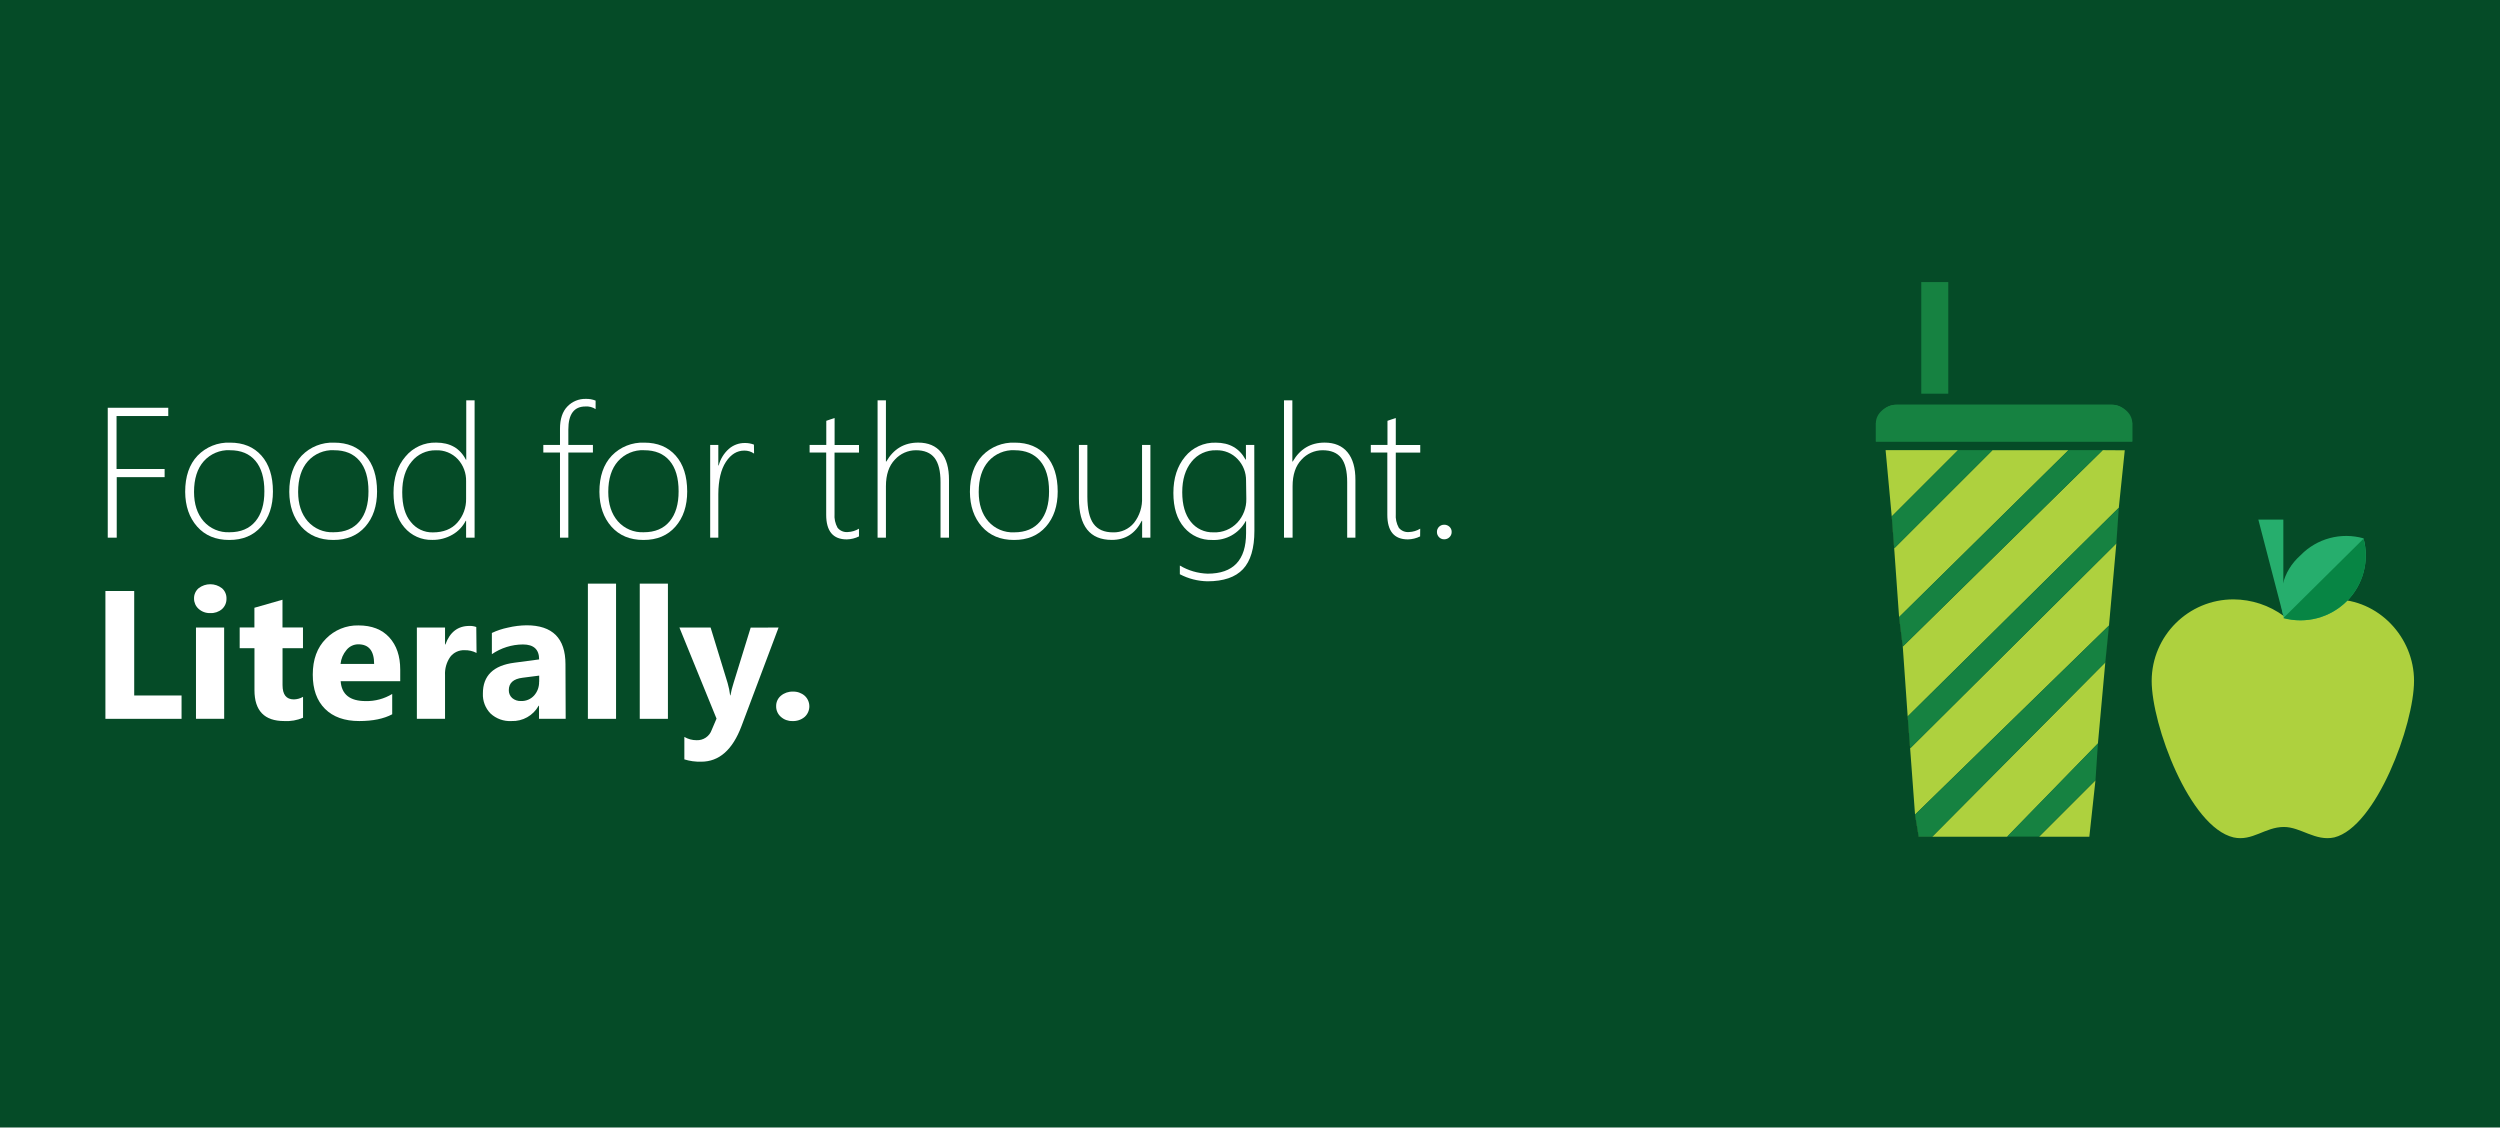
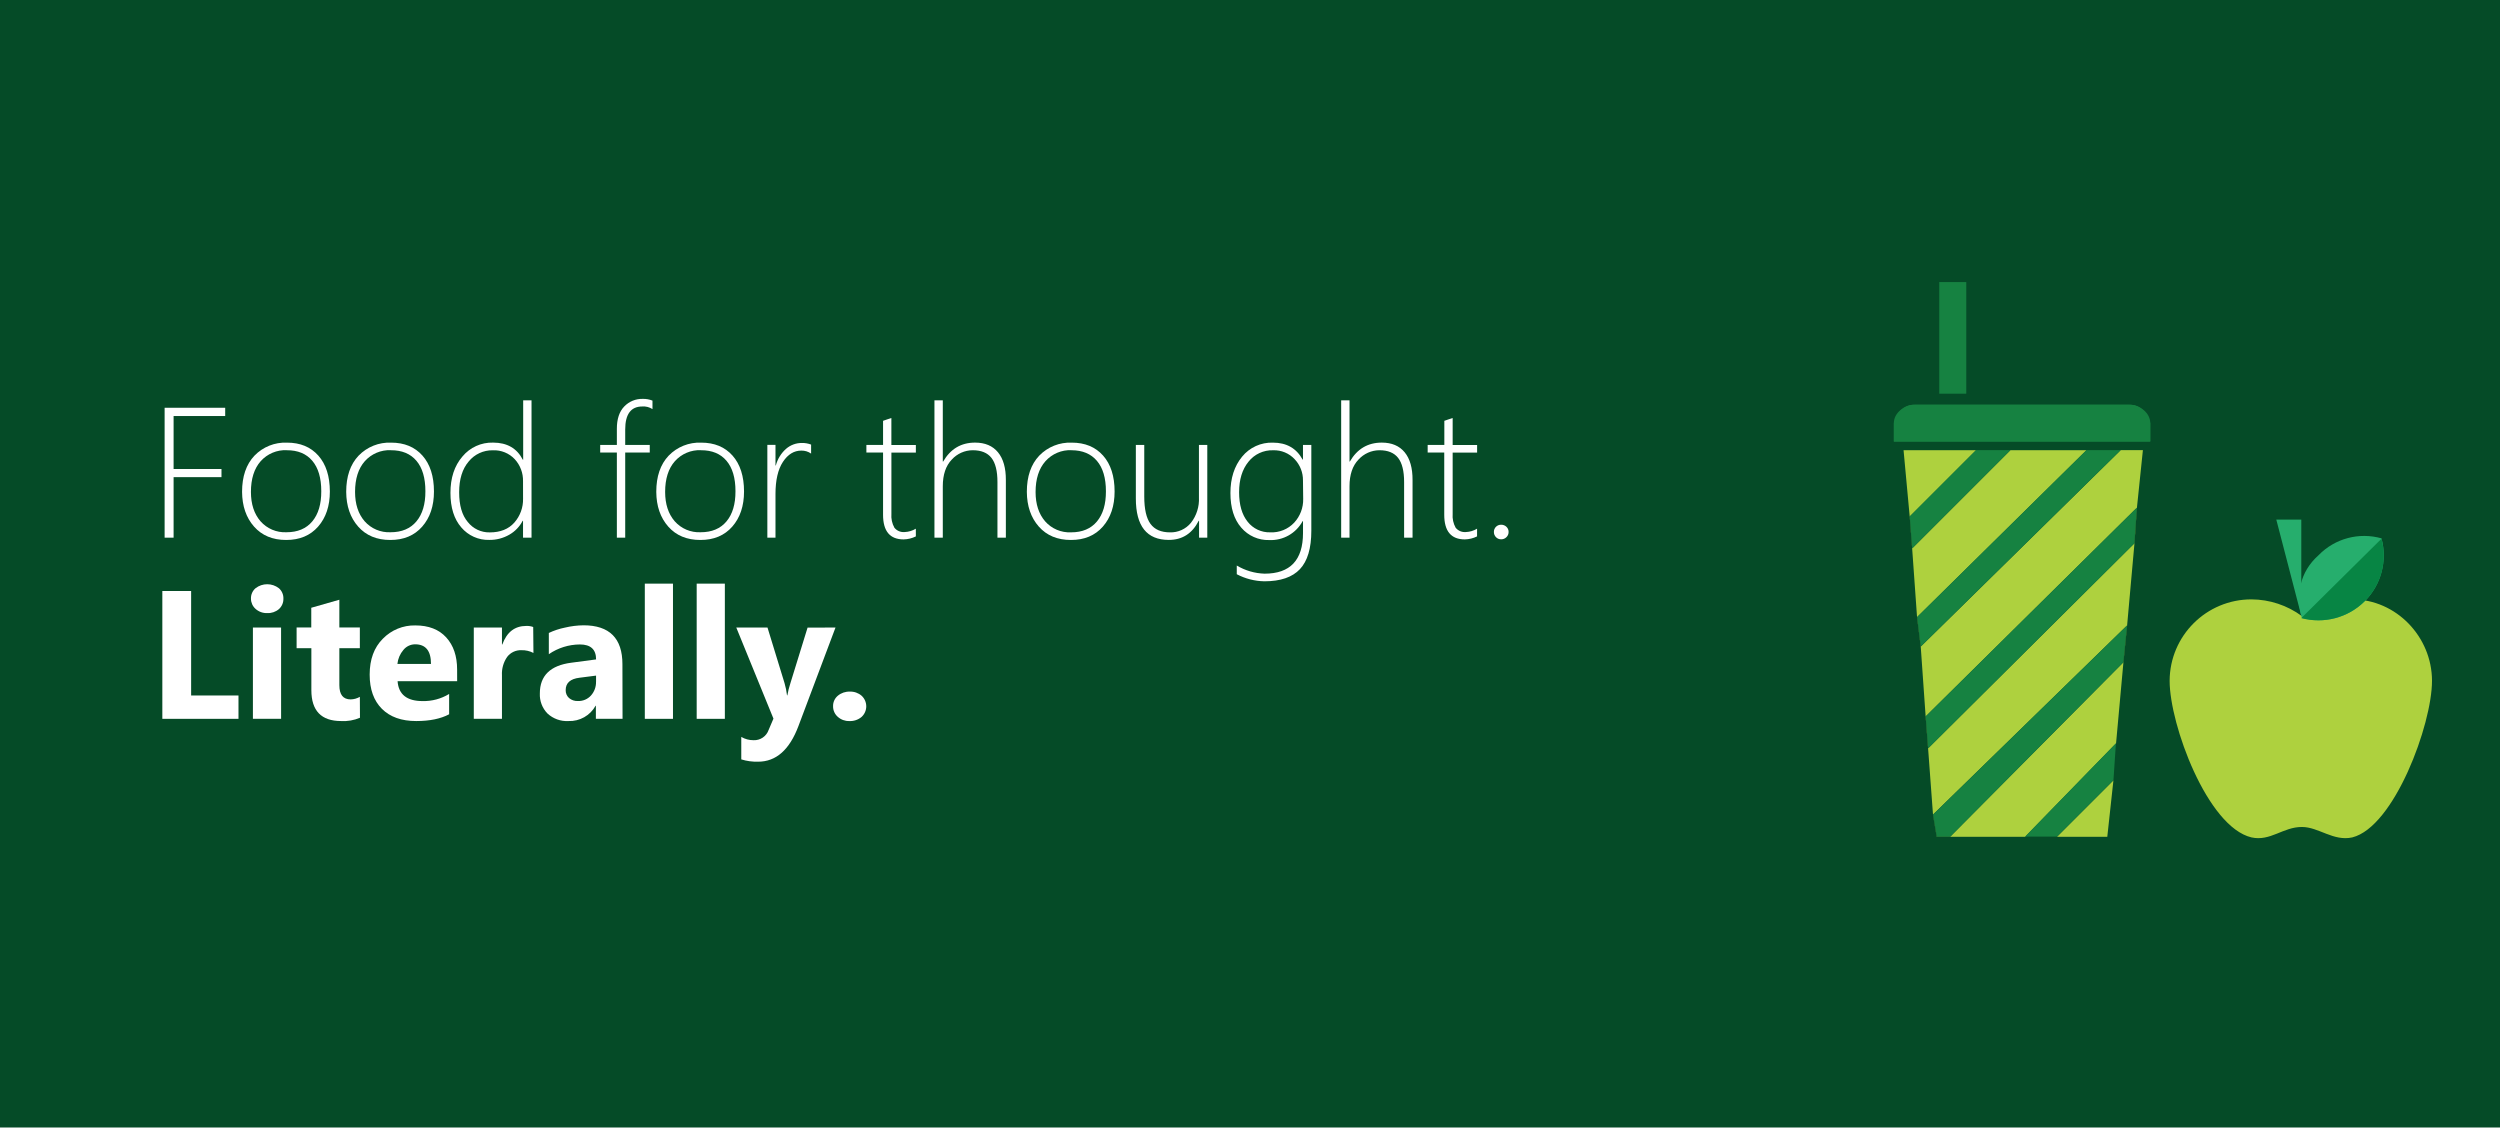
<svg xmlns="http://www.w3.org/2000/svg" id="Layer_1" data-name="Layer 1" viewBox="0 0 835.28 376.7">
  <defs>
    <style>.cls-1{fill:#054b27;}.cls-2{fill:#fff;}.cls-3{fill:#aed13e;}.cls-4{fill:#168241;}.cls-5{fill:#26ae6d;}.cls-6{fill:#078544;}</style>
  </defs>
  <rect class="cls-1" width="835.28" height="376.7" />
-   <path class="cls-2" d="M38.94,139V156.7H55v2.72h-16v20.22h-3V136.24H56.22V139Z" />
-   <path class="cls-2" d="M76.6,180.41q-6.78,0-10.73-4.47t-4-11.61q0-7.72,4.13-12.08a14.3,14.3,0,0,1,10.88-4.36q6.63,0,10.47,4.33t3.84,12q0,7.24-3.92,11.72T76.6,180.41Zm.21-30a11.06,11.06,0,0,0-8.73,3.69q-3.25,3.69-3.25,10.26,0,6.08,3.18,9.78a10.86,10.86,0,0,0,8.69,3.69q5.6,0,8.63-3.63t3-10.08q0-6.63-3-10.17T76.81,150.43Z" />
-   <path class="cls-2" d="M111.38,180.41q-6.78,0-10.73-4.47t-4-11.61q0-7.72,4.13-12.08a14.3,14.3,0,0,1,10.88-4.36q6.63,0,10.47,4.33t3.85,12q0,7.24-3.92,11.72T111.38,180.41Zm.21-30a11.06,11.06,0,0,0-8.73,3.69q-3.25,3.69-3.25,10.26,0,6.08,3.18,9.78a10.86,10.86,0,0,0,8.69,3.69q5.6,0,8.63-3.63t3-10.08q0-6.63-3-10.17T111.59,150.43Z" />
-   <path class="cls-2" d="M155.73,179.65V174h-.12a11.31,11.31,0,0,1-4.48,4.66,13.06,13.06,0,0,1-6.69,1.73,11.79,11.79,0,0,1-9.34-4.18q-3.62-4.18-3.62-11.53,0-7.51,4-12.15a12.82,12.82,0,0,1,10.25-4.65q7,0,9.93,5.72h.12V133.75h2.79v45.89Zm0-18.86a10.52,10.52,0,0,0-2.74-7.34,9.47,9.47,0,0,0-7.37-3,10.11,10.11,0,0,0-8.05,3.74q-3.18,3.74-3.18,10.28t2.86,9.91a9.09,9.09,0,0,0,7.37,3.5q5.3,0,8.2-3.28a11.66,11.66,0,0,0,2.91-8Z" />
-   <path class="cls-2" d="M199,136.69a5.45,5.45,0,0,0-3.39-.88q-5.72,0-5.72,7.69v5.15h8.21v2.54h-8.21v28.46h-2.79V151.19h-5.57v-2.54h5.57v-5.39q0-4.9,2.47-7.45a8.23,8.23,0,0,1,6.16-2.54,8.13,8.13,0,0,1,3.27.58Z" />
-   <path class="cls-2" d="M215,180.41q-6.78,0-10.73-4.47t-4-11.61q0-7.72,4.13-12.08a14.3,14.3,0,0,1,10.88-4.36q6.63,0,10.47,4.33t3.85,12q0,7.24-3.92,11.72T215,180.41Zm.21-30a11.06,11.06,0,0,0-8.73,3.69q-3.25,3.69-3.25,10.26,0,6.08,3.18,9.78a10.86,10.86,0,0,0,8.69,3.69q5.6,0,8.63-3.63t3-10.08q0-6.63-3-10.17T215.19,150.43Z" />
-   <path class="cls-2" d="M251.94,151.55a5.46,5.46,0,0,0-3.27-1q-3.66,0-6.14,3.78T240,165.09v14.56h-2.72v-31H240v6.87h.12a11.28,11.28,0,0,1,3.36-5.51,8,8,0,0,1,5.33-2,8.26,8.26,0,0,1,3.09.54Z" />
-   <path class="cls-2" d="M287,179.22a9.63,9.63,0,0,1-4.09,1q-6.87,0-6.87-8.23V151.19H270.5v-2.54h5.57V140.6l1.39-.48c.48-.14.95-.29,1.39-.45v9H287v2.54h-8.17v20.46a8.24,8.24,0,0,0,1,4.65,3.91,3.91,0,0,0,3.44,1.44,7.69,7.69,0,0,0,3.72-1.12Z" />
-   <path class="cls-2" d="M314.24,179.65V161.06q0-5.51-2-8.07T306,150.43a9.51,9.51,0,0,0-7,3.12q-3,3.12-3,8.93v17.17h-2.79V133.75H296v20.46h.12q3.66-6.33,10.66-6.33,5,0,7.66,3.24t2.63,9.29v19.22Z" />
-   <path class="cls-2" d="M338.79,180.41q-6.78,0-10.73-4.47t-4-11.61q0-7.72,4.13-12.08a14.3,14.3,0,0,1,10.88-4.36q6.63,0,10.47,4.33t3.85,12q0,7.24-3.92,11.72T338.79,180.41Zm.21-30a11.06,11.06,0,0,0-8.73,3.69Q327,157.82,327,164.39q0,6.08,3.18,9.78a10.86,10.86,0,0,0,8.69,3.69q5.6,0,8.63-3.63t3-10.08q0-6.63-3-10.17T339,150.43Z" />
-   <path class="cls-2" d="M381.6,179.65V174h-.12q-3.24,6.39-10,6.39-11,0-11-13.83V148.65h2.82v17.23q0,6.3,2.07,9.14t6.52,2.85a8.73,8.73,0,0,0,7-3.18,12.72,12.72,0,0,0,2.68-8.48V148.65h2.79v31Z" />
-   <path class="cls-2" d="M419.11,177.35q0,8.75-3.81,12.81t-11.87,4.06a20.69,20.69,0,0,1-9.23-2.36v-2.91a19.22,19.22,0,0,0,9.29,2.72q12.84,0,12.84-13.56v-4h-.12A12.06,12.06,0,0,1,405,180.41a11.82,11.82,0,0,1-9.34-4.15q-3.62-4.15-3.62-11.56t3.9-12.11a12.74,12.74,0,0,1,10.29-4.69q6.84,0,9.93,5.66h.12v-4.9h2.79Zm-2.79-16.8a10.13,10.13,0,0,0-2.77-7.11,9.38,9.38,0,0,0-7.22-3,10.08,10.08,0,0,0-8.23,3.84Q395,158.12,395,164.45t2.86,9.88a9.25,9.25,0,0,0,7.55,3.53,10.27,10.27,0,0,0,8-3.24,11.31,11.31,0,0,0,3-7.93Z" />
-   <path class="cls-2" d="M450.11,179.65V161.06q0-5.51-2-8.07t-6.24-2.56a9.51,9.51,0,0,0-7,3.12q-3,3.12-3,8.93v17.17H429V133.75h2.79v20.46h.12q3.66-6.33,10.66-6.33,5,0,7.66,3.24t2.63,9.29v19.22Z" />
-   <path class="cls-2" d="M474.48,179.22a9.63,9.63,0,0,1-4.09,1q-6.87,0-6.87-8.23V151.19H458v-2.54h5.57V140.6l1.39-.48c.48-.14.95-.29,1.39-.45v9h8.17v2.54h-8.17v20.46a8.24,8.24,0,0,0,1,4.65,3.91,3.91,0,0,0,3.44,1.44,7.69,7.69,0,0,0,3.72-1.12Z" />
-   <path class="cls-2" d="M482.53,180.19a2.32,2.32,0,0,1-1.73-.71,2.4,2.4,0,0,1-.7-1.74,2.33,2.33,0,0,1,.7-1.74,2.38,2.38,0,0,1,1.73-.68,2.48,2.48,0,0,1,1.76.68,2.28,2.28,0,0,1,.73,1.74,2.34,2.34,0,0,1-.73,1.74A2.42,2.42,0,0,1,482.53,180.19Z" />
-   <path class="cls-2" d="M60.66,240.17H35.22V197.46h9.62v34.91H60.66Z" />
-   <path class="cls-2" d="M70.25,204.84a5.5,5.5,0,0,1-3.9-1.42A4.56,4.56,0,0,1,64.83,200a4.4,4.4,0,0,1,1.52-3.46,6.37,6.37,0,0,1,7.82,0,4.41,4.41,0,0,1,1.5,3.46,4.54,4.54,0,0,1-1.5,3.51A5.59,5.59,0,0,1,70.25,204.84Zm4.65,35.33H65.48v-30.5h9.41Z" />
-   <path class="cls-2" d="M101.25,239.81a13.91,13.91,0,0,1-6.28,1.1q-9.95,0-9.95-10.33v-14H80.08v-6.94H85v-6.58l9.38-2.68v9.26h6.85v6.94H94.4v12.33q0,4.77,3.78,4.77a6.37,6.37,0,0,0,3.07-.86Z" />
-   <path class="cls-2" d="M133.72,227.6h-19.9q.47,6.64,8.37,6.64a16.34,16.34,0,0,0,8.85-2.38v6.79q-4.23,2.26-11,2.26-7.39,0-11.47-4.09T104.5,225.4q0-7.6,4.41-12a14.68,14.68,0,0,1,10.84-4.44q6.67,0,10.32,4t3.65,10.75ZM125,221.82q0-6.55-5.3-6.55a5.06,5.06,0,0,0-3.92,1.88,8.52,8.52,0,0,0-2,4.68Z" />
-   <path class="cls-2" d="M159.22,218.16a8.17,8.17,0,0,0-4-.92,5.71,5.71,0,0,0-4.8,2.25,9.81,9.81,0,0,0-1.73,6.12v14.56h-9.41v-30.5h9.41v5.66h.12q2.23-6.19,8-6.2a6.07,6.07,0,0,1,2.32.36Z" />
-   <path class="cls-2" d="M189,240.17h-8.91v-4.38h-.12a9.94,9.94,0,0,1-9.08,5.12,9.5,9.5,0,0,1-7-2.52,9,9,0,0,1-2.55-6.72q0-8.88,10.51-10.25l8.28-1.1q0-5-5.42-5a18.49,18.49,0,0,0-10.37,3.25v-7.09a23.34,23.34,0,0,1,5.38-1.79,28.3,28.3,0,0,1,6.21-.77q13,0,13,13Zm-8.85-12.39v-2.05l-5.54.71Q170,227,170,230.58a3.42,3.42,0,0,0,1.12,2.64,4.29,4.29,0,0,0,3,1,5.57,5.57,0,0,0,4.32-1.83A6.62,6.62,0,0,0,180.12,227.78Z" />
-   <path class="cls-2" d="M205.83,240.17h-9.41V195h9.41Z" />
-   <path class="cls-2" d="M223.16,240.17h-9.41V195h9.41Z" />
-   <path class="cls-2" d="M260.13,209.67l-12.39,32.94q-4.47,11.88-13.46,11.88a17.27,17.27,0,0,1-5.63-.77v-7.51a7.92,7.92,0,0,0,4.08,1.1,5.1,5.1,0,0,0,5.06-3.43l1.61-3.78L227,209.67h10.42l5.69,18.56a24.17,24.17,0,0,1,.83,4.08h.12a28.47,28.47,0,0,1,1-4l5.75-18.62Z" />
-   <path class="cls-2" d="M264.74,240.91a5.49,5.49,0,0,1-3.87-1.43,4.59,4.59,0,0,1-1.55-3.51,4.43,4.43,0,0,1,1.59-3.52,5.88,5.88,0,0,1,4-1.37,5.66,5.66,0,0,1,3.95,1.38,4.79,4.79,0,0,1,0,7.06A5.9,5.9,0,0,1,264.74,240.91Z" />
-   <path class="cls-3" d="M707.09,181.55,638.23,250l-.82-10.66,70.5-69.68Zm-3.69,39.76-57.8,58.21H641.1l-1.23-7.38L704.63,209Zm-.87-70.91L635.77,216l-1.23-9.84,56.57-55.75H665.7L632.9,183.19l-.82-10.66,22.13-22.13H630l2.05,22.13.82,10.66,1.64,23,1.23,9.84,1.64,23.36.82,10.66,1.64,22.14,1.23,7.38h57l2.05-18.86-18.86,18.86H670.61l30.33-31.15-.23,3.51.23-3.51,2.46-27.05,1.23-12.3,2.46-27.46.82-11.89,2-19.27Z" />
-   <polygon class="cls-4" points="641.1 279.51 645.61 279.51 703.4 221.31 704.63 209.01 639.87 272.13 641.1 279.51" />
-   <polygon class="cls-4" points="700.13 260.66 700.13 260.66 700.71 251.88 700.13 260.66" />
-   <polygon class="cls-4" points="670.61 279.51 681.27 279.51 700.13 260.66 700.71 251.87 700.95 248.36 670.61 279.51" />
-   <polygon class="cls-4" points="638.23 250 707.09 181.55 707.91 169.66 637.41 239.34 638.23 250" />
-   <polygon class="cls-4" points="635.77 215.98 702.53 150.4 691.11 150.4 634.54 206.14 635.77 215.98" />
-   <polygon class="cls-4" points="632.9 183.19 665.7 150.4 654.22 150.4 632.08 172.53 632.9 183.19" />
-   <rect class="cls-4" x="641.92" y="94.24" width="9.02" height="37.3" />
-   <path class="cls-4" d="M712.42,141.38v6.15H626.75v-6.15c0-3.51,3.57-6.15,7.14-6.15h72.28a5.71,5.71,0,0,1,5.35,5.27.86.86,0,0,1,.89.88" />
-   <path class="cls-4" d="M626.75,141.38v6.15h85.67v-6.15c0-3.51-3.57-6.15-7.14-6.15H633a5.71,5.71,0,0,0-5.35,5.27.86.86,0,0,0-.89.88" />
-   <path class="cls-3" d="M779.91,200.26c-6.31,0-12.62,2.09-16.83,5.58a28.64,28.64,0,0,0-16.83-5.58,27.31,27.31,0,0,0-27.35,27.21c0,14.65,12.62,48.83,27.35,52.32,6.31,1.39,10.52-3.49,16.83-3.49,5.61,0,10.52,4.88,16.83,3.49,14-3.49,26.65-37.67,26.65-52.32s-11.92-27.21-26.65-27.21" />
-   <polygon class="cls-5" points="762.89 205.72 762.89 173.61 754.54 173.61 762.89 205.72" />
-   <path class="cls-5" d="M768.67,185.49c-6.31,5.6-7.71,13.31-5.6,21a21.71,21.71,0,0,0,26.62-26.62,21.24,21.24,0,0,0-21,5.6" />
-   <path class="cls-6" d="M762.89,206.52A22,22,0,0,0,784,200.95,21.38,21.38,0,0,0,789.67,180Z" />
+   <path class="cls-2" d="M58,139V156.7H74v2.72H58v20.22H55V136.24H75.24V139Z" />
+   <path class="cls-2" d="M95.61,180.41q-6.78,0-10.73-4.47t-4-11.61q0-7.72,4.13-12.08a14.3,14.3,0,0,1,10.88-4.36q6.63,0,10.47,4.33t3.85,12q0,7.24-3.92,11.72T95.61,180.41Zm.21-30a11.06,11.06,0,0,0-8.73,3.69q-3.25,3.69-3.25,10.26,0,6.08,3.18,9.78a10.86,10.86,0,0,0,8.69,3.69q5.6,0,8.63-3.63t3-10.08q0-6.63-3-10.17T95.83,150.43Z" />
+   <path class="cls-2" d="M130.4,180.41q-6.78,0-10.73-4.47t-4-11.61q0-7.72,4.13-12.08a14.3,14.3,0,0,1,10.88-4.36q6.63,0,10.47,4.33t3.84,12q0,7.24-3.92,11.72T130.4,180.41Zm.21-30a11.06,11.06,0,0,0-8.73,3.69q-3.25,3.69-3.25,10.26,0,6.08,3.18,9.78a10.86,10.86,0,0,0,8.69,3.69q5.6,0,8.63-3.63t3-10.08q0-6.63-3-10.17T130.61,150.43Z" />
+   <path class="cls-2" d="M174.75,179.65V174h-.12a11.32,11.32,0,0,1-4.48,4.66,13.07,13.07,0,0,1-6.69,1.73,11.78,11.78,0,0,1-9.34-4.18q-3.62-4.18-3.62-11.53,0-7.51,4-12.15a12.82,12.82,0,0,1,10.25-4.65q7,0,9.93,5.72h.12V133.75h2.79v45.89Zm0-18.86a10.52,10.52,0,0,0-2.74-7.34,9.47,9.47,0,0,0-7.37-3,10.11,10.11,0,0,0-8.05,3.74q-3.18,3.74-3.18,10.28t2.86,9.91a9.09,9.09,0,0,0,7.37,3.5q5.3,0,8.21-3.28a11.66,11.66,0,0,0,2.91-8Z" />
+   <path class="cls-2" d="M218,136.69a5.45,5.45,0,0,0-3.39-.88q-5.72,0-5.72,7.69v5.15h8.2v2.54h-8.2v28.46h-2.79V151.19h-5.57v-2.54h5.57v-5.39q0-4.9,2.47-7.45a8.23,8.23,0,0,1,6.16-2.54,8.12,8.12,0,0,1,3.27.58Z" />
+   <path class="cls-2" d="M234,180.41q-6.78,0-10.73-4.47t-4-11.61q0-7.72,4.13-12.08a14.3,14.3,0,0,1,10.88-4.36q6.63,0,10.47,4.33t3.84,12q0,7.24-3.92,11.72T234,180.41Zm.21-30a11.06,11.06,0,0,0-8.73,3.69q-3.25,3.69-3.25,10.26,0,6.08,3.18,9.78a10.86,10.86,0,0,0,8.69,3.69q5.6,0,8.63-3.63t3-10.08q0-6.63-3-10.17T234.21,150.43Z" />
+   <path class="cls-2" d="M271,151.55a5.47,5.47,0,0,0-3.27-1q-3.67,0-6.15,3.78t-2.48,10.75v14.56h-2.72v-31h2.72v6.87h.12a11.28,11.28,0,0,1,3.36-5.51,8,8,0,0,1,5.33-2,8.26,8.26,0,0,1,3.09.54Z" />
+   <path class="cls-2" d="M306,179.22a9.62,9.62,0,0,1-4.09,1q-6.87,0-6.87-8.23V151.19h-5.57v-2.54h5.57V140.6l1.39-.48q.73-.21,1.39-.45v9H306v2.54h-8.17v20.46a8.23,8.23,0,0,0,1,4.65,3.91,3.91,0,0,0,3.44,1.44,7.68,7.68,0,0,0,3.72-1.12Z" />
+   <path class="cls-2" d="M333.26,179.65V161.06q0-5.51-2-8.07T325,150.43a9.51,9.51,0,0,0-7,3.12q-3,3.12-3,8.93v17.17h-2.79V133.75H315v20.46h.12q3.66-6.33,10.66-6.33,5,0,7.66,3.24t2.63,9.29v19.22Z" />
+   <path class="cls-2" d="M357.81,180.41q-6.78,0-10.73-4.47t-4-11.61q0-7.72,4.13-12.08a14.3,14.3,0,0,1,10.88-4.36q6.63,0,10.47,4.33t3.84,12q0,7.24-3.92,11.72T357.81,180.41Zm.21-30a11.06,11.06,0,0,0-8.73,3.69Q346,157.82,346,164.39q0,6.08,3.18,9.78a10.86,10.86,0,0,0,8.69,3.69q5.6,0,8.63-3.63t3-10.08q0-6.63-3-10.17T358,150.43Z" />
+   <path class="cls-2" d="M400.62,179.65V174h-.12q-3.24,6.39-10,6.39-11,0-11-13.83V148.65h2.81v17.23q0,6.3,2.07,9.14t6.52,2.85a8.73,8.73,0,0,0,7-3.18,12.72,12.72,0,0,0,2.68-8.48V148.65h2.79v31Z" />
+   <path class="cls-2" d="M438.13,177.35q0,8.75-3.81,12.81t-11.87,4.06a20.69,20.69,0,0,1-9.23-2.36v-2.91a19.22,19.22,0,0,0,9.29,2.72q12.83,0,12.84-13.56v-4h-.12a12.06,12.06,0,0,1-11.17,6.33,11.82,11.82,0,0,1-9.34-4.15q-3.62-4.15-3.62-11.56T415,152.58a12.73,12.73,0,0,1,10.29-4.69q6.84,0,9.93,5.66h.12v-4.9h2.79Zm-2.79-16.8a10.13,10.13,0,0,0-2.77-7.11,9.38,9.38,0,0,0-7.22-3,10.08,10.08,0,0,0-8.23,3.84Q414,158.12,414,164.45t2.86,9.88a9.25,9.25,0,0,0,7.55,3.53,10.27,10.27,0,0,0,8-3.24,11.32,11.32,0,0,0,3-7.93Z" />
+   <path class="cls-2" d="M469.13,179.65V161.06q0-5.51-2-8.07t-6.24-2.56a9.51,9.51,0,0,0-7,3.12q-3,3.12-3,8.93v17.17h-2.79V133.75h2.79v20.46H451q3.66-6.33,10.66-6.33,5,0,7.66,3.24t2.63,9.29v19.22Z" />
+   <path class="cls-2" d="M493.5,179.22a9.62,9.62,0,0,1-4.09,1q-6.87,0-6.87-8.23V151.19H477v-2.54h5.57V140.6l1.39-.48q.73-.21,1.39-.45v9h8.17v2.54h-8.17v20.46a8.23,8.23,0,0,0,1,4.65,3.91,3.91,0,0,0,3.44,1.44,7.68,7.68,0,0,0,3.72-1.12Z" />
+   <path class="cls-2" d="M501.55,180.19a2.32,2.32,0,0,1-1.72-.71,2.39,2.39,0,0,1-.7-1.74,2.33,2.33,0,0,1,.7-1.74,2.37,2.37,0,0,1,1.72-.68,2.48,2.48,0,0,1,1.76.68,2.28,2.28,0,0,1,.73,1.74,2.34,2.34,0,0,1-.73,1.74A2.42,2.42,0,0,1,501.55,180.19Z" />
+   <path class="cls-2" d="M79.68,240.17H54.24V197.46h9.62v34.91H79.68Z" />
+   <path class="cls-2" d="M89.27,204.84a5.49,5.49,0,0,1-3.9-1.42A4.55,4.55,0,0,1,83.85,200a4.39,4.39,0,0,1,1.52-3.46,6.37,6.37,0,0,1,7.82,0,4.42,4.42,0,0,1,1.5,3.46,4.54,4.54,0,0,1-1.5,3.51A5.59,5.59,0,0,1,89.27,204.84Zm4.65,35.33H84.5v-30.5h9.41Z" />
+   <path class="cls-2" d="M120.27,239.81a13.92,13.92,0,0,1-6.29,1.1q-9.95,0-9.95-10.33v-14H99.1v-6.94H104v-6.58l9.38-2.68v9.26h6.85v6.94h-6.85v12.33q0,4.77,3.78,4.77a6.38,6.38,0,0,0,3.07-.86Z" />
+   <path class="cls-2" d="M152.74,227.6h-19.9q.48,6.64,8.37,6.64a16.34,16.34,0,0,0,8.85-2.38v6.79q-4.23,2.26-11,2.26-7.39,0-11.47-4.09t-4.08-11.42q0-7.6,4.41-12a14.68,14.68,0,0,1,10.84-4.44q6.67,0,10.32,4t3.65,10.75ZM144,221.82q0-6.55-5.3-6.55a5.06,5.06,0,0,0-3.92,1.88,8.52,8.52,0,0,0-2,4.68Z" />
+   <path class="cls-2" d="M178.23,218.16a8.16,8.16,0,0,0-4-.92,5.71,5.71,0,0,0-4.79,2.25,9.81,9.81,0,0,0-1.73,6.12v14.56h-9.41v-30.5h9.41v5.66h.12q2.24-6.19,8-6.2a6.06,6.06,0,0,1,2.32.36Z" />
+   <path class="cls-2" d="M208,240.17h-8.91v-4.38H199a9.94,9.94,0,0,1-9.08,5.12,9.5,9.5,0,0,1-7-2.52,9,9,0,0,1-2.55-6.72q0-8.88,10.51-10.25l8.28-1.1q0-5-5.42-5a18.5,18.5,0,0,0-10.37,3.25v-7.09a23.36,23.36,0,0,1,5.38-1.79,28.29,28.29,0,0,1,6.21-.77q13,0,13,13Zm-8.85-12.39v-2.05l-5.54.71Q189,227,189,230.58a3.42,3.42,0,0,0,1.12,2.64,4.29,4.29,0,0,0,3,1,5.58,5.58,0,0,0,4.32-1.83A6.62,6.62,0,0,0,199.14,227.78Z" />
+   <path class="cls-2" d="M224.85,240.17h-9.41V195h9.41Z" />
+   <path class="cls-2" d="M242.18,240.17h-9.41V195h9.41Z" />
+   <path class="cls-2" d="M279.15,209.67l-12.39,32.94q-4.47,11.88-13.46,11.88a17.26,17.26,0,0,1-5.63-.77v-7.51a7.92,7.92,0,0,0,4.08,1.1,5.1,5.1,0,0,0,5.06-3.43l1.61-3.78L246,209.67h10.43l5.69,18.56a24.08,24.08,0,0,1,.83,4.08h.12a28.49,28.49,0,0,1,1-4l5.75-18.62Z" />
+   <path class="cls-2" d="M283.76,240.91a5.49,5.49,0,0,1-3.87-1.43,4.6,4.6,0,0,1-1.55-3.51,4.43,4.43,0,0,1,1.59-3.52,5.88,5.88,0,0,1,4-1.37,5.66,5.66,0,0,1,3.95,1.38,4.8,4.8,0,0,1,0,7.06A5.9,5.9,0,0,1,283.76,240.91Z" />
+   <path class="cls-3" d="M713.1,181.55,644.24,250l-.82-10.66,70.5-69.68Zm-3.69,39.76-57.8,58.21h-4.51l-1.23-7.38L710.64,209Zm-.87-70.91L641.78,216l-1.23-9.84,56.57-55.75H671.7l-32.79,32.79-.82-10.66,22.13-22.13H636l2.05,22.13.82,10.66,1.64,23,1.23,9.84,1.64,23.36.82,10.66,1.64,22.14,1.23,7.38h57l2.05-18.86-18.86,18.86H676.62L707,248.36l-.23,3.51.23-3.51,2.46-27.05,1.23-12.3,2.46-27.46.82-11.89,2-19.27Z" />
+   <polygon class="cls-4" points="647.11 279.51 651.62 279.51 709.41 221.31 710.64 209.01 645.88 272.13 647.11 279.51" />
+   <polygon class="cls-4" points="706.13 260.66 706.13 260.66 706.72 251.88 706.13 260.66" />
+   <polygon class="cls-4" points="676.62 279.51 687.28 279.51 706.13 260.66 706.72 251.87 706.95 248.36 676.62 279.51" />
+   <polygon class="cls-4" points="644.24 250 713.1 181.55 713.92 169.66 643.42 239.34 644.24 250" />
+   <polygon class="cls-4" points="641.78 215.98 708.54 150.4 697.11 150.4 640.55 206.14 641.78 215.98" />
+   <polygon class="cls-4" points="638.91 183.19 671.7 150.4 660.22 150.4 638.09 172.53 638.91 183.19" />
+   <rect class="cls-4" x="647.93" y="94.24" width="9.02" height="37.3" />
+   <path class="cls-4" d="M718.43,141.38v6.15H632.76v-6.15c0-3.51,3.57-6.15,7.14-6.15h72.28a5.71,5.71,0,0,1,5.35,5.27.86.86,0,0,1,.89.88" />
+   <path class="cls-4" d="M632.76,141.38v6.15h85.67v-6.15c0-3.51-3.57-6.15-7.14-6.15H639a5.71,5.71,0,0,0-5.35,5.27.86.86,0,0,0-.89.88" />
+   <path class="cls-3" d="M785.91,200.26c-6.31,0-12.62,2.09-16.83,5.58a28.64,28.64,0,0,0-16.83-5.58,27.31,27.31,0,0,0-27.35,27.21c0,14.65,12.62,48.83,27.35,52.32,6.31,1.39,10.52-3.49,16.83-3.49,5.61,0,10.52,4.88,16.83,3.49,14-3.49,26.65-37.67,26.65-52.32s-11.92-27.21-26.65-27.21" />
+   <polygon class="cls-5" points="768.89 205.72 768.89 173.61 760.54 173.61 768.89 205.72" />
+   <path class="cls-5" d="M774.67,185.49c-6.31,5.6-7.71,13.31-5.6,21a21.71,21.71,0,0,0,26.62-26.62,21.24,21.24,0,0,0-21,5.6" />
+   <path class="cls-6" d="M768.89,206.52A22,22,0,0,0,790,200.95,21.38,21.38,0,0,0,795.68,180Z" />
</svg>
